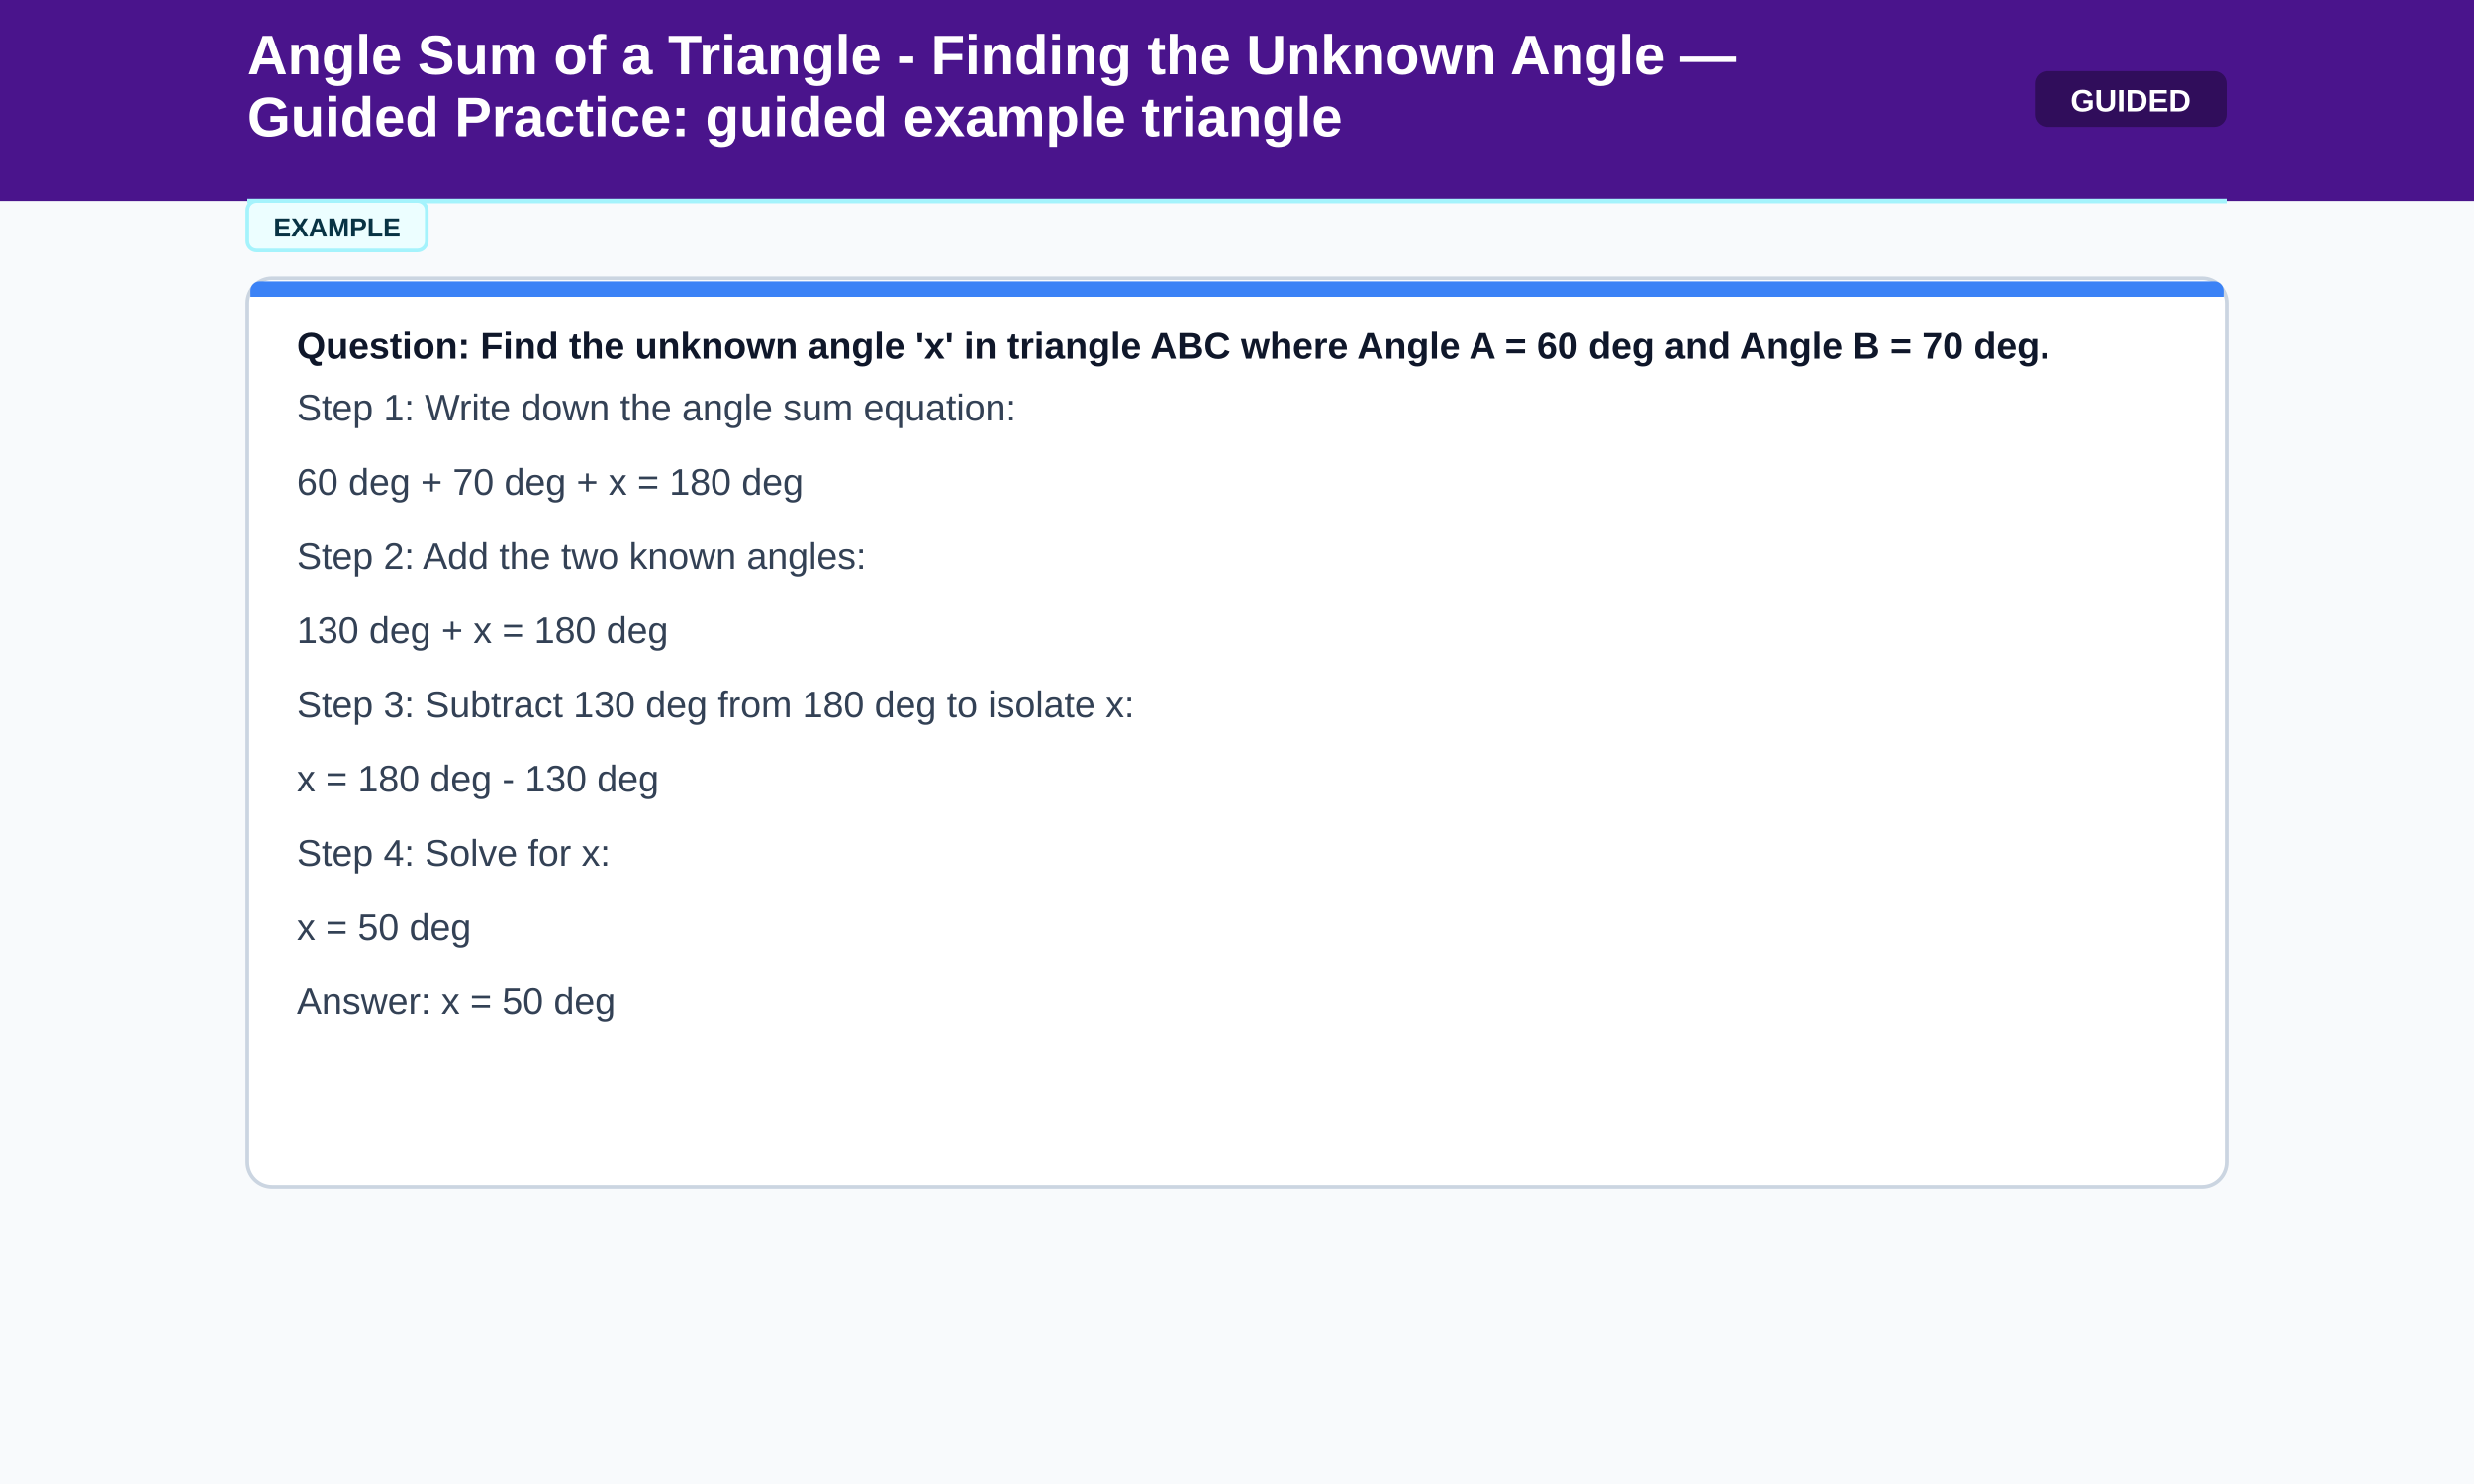
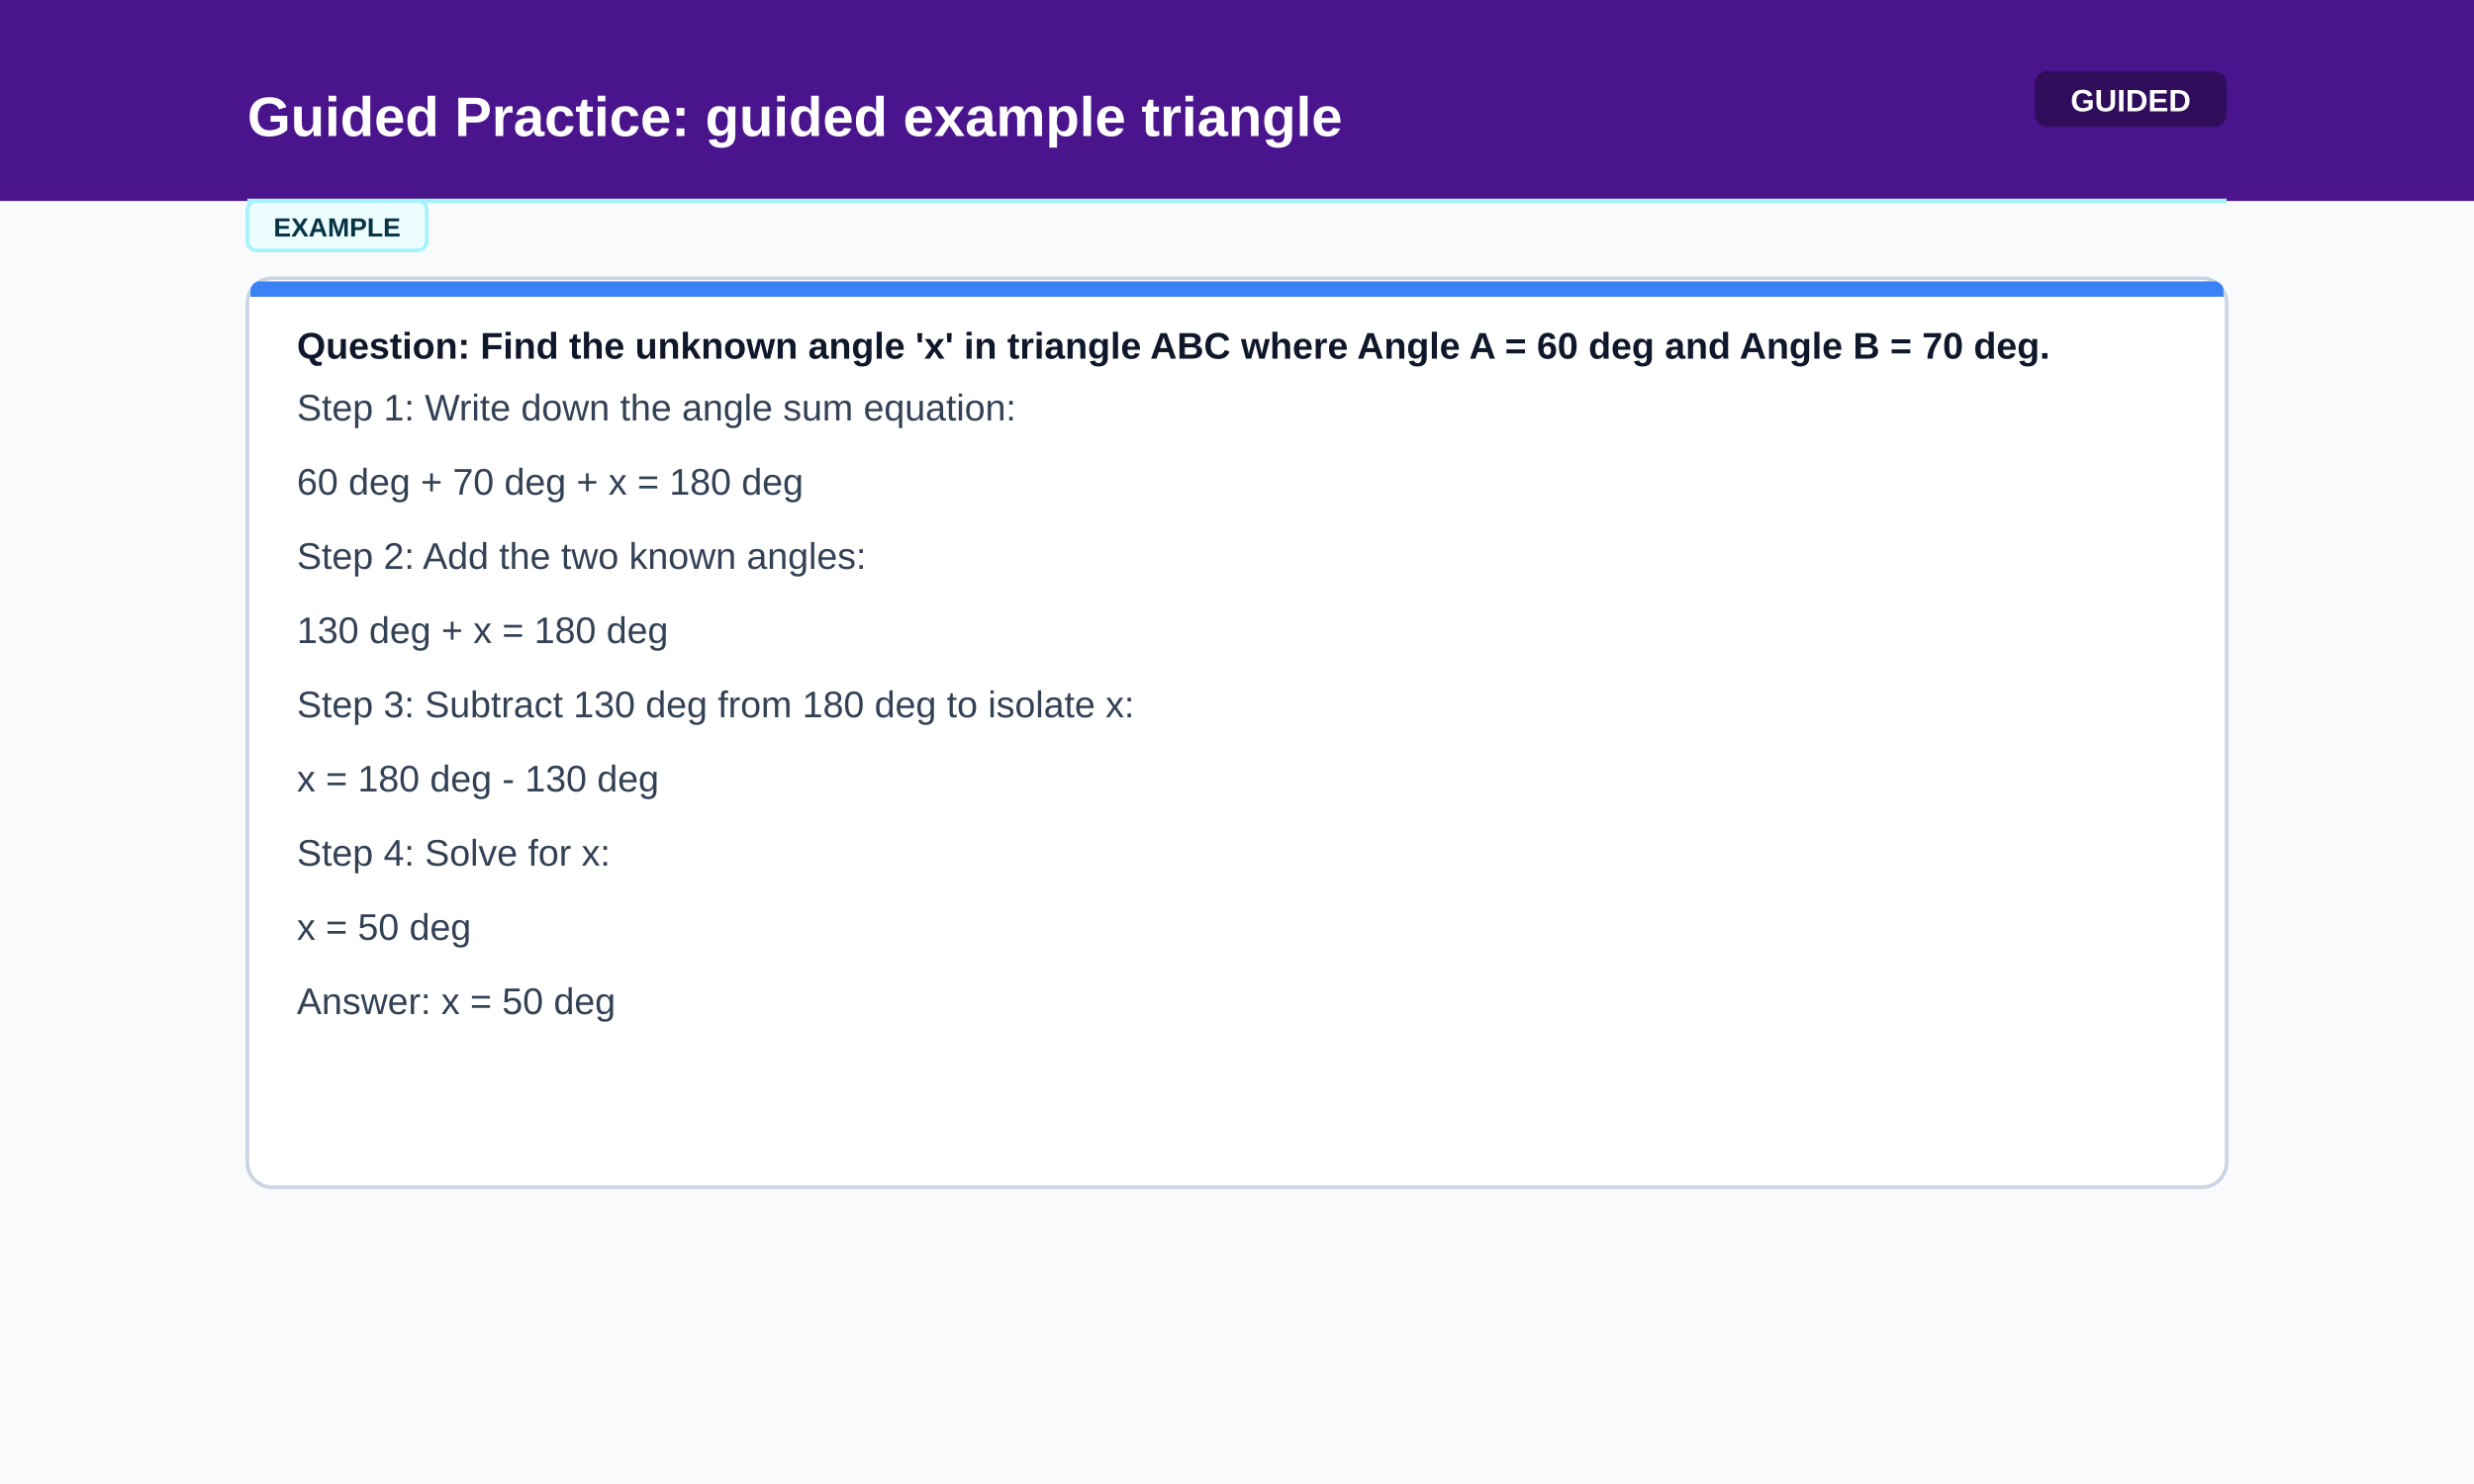
<svg xmlns="http://www.w3.org/2000/svg" width="800" height="480">
  <rect width="800" height="480" fill="#f8fafc" />
  <rect width="800" height="65" fill="#4A148C" />
-   <text x="80" y="24" font-family="Arial, sans-serif" font-size="18" font-weight="bold" fill="#FFFFFF" text-anchor="start">Angle Sum of a Triangle - Finding the Unknown Angle —</text>
  <text x="80" y="44" font-family="Arial, sans-serif" font-size="18" font-weight="bold" fill="#FFFFFF" text-anchor="start">Guided Practice: guided example triangle</text>
  <rect x="658" y="23" width="62" height="18" rx="4" fill="#000000" opacity="0.35" />
  <text x="689" y="36" font-family="Arial, sans-serif" font-size="10" font-weight="bold" fill="#FFFFFF" text-anchor="middle">GUIDED</text>
  <line x1="80" y1="65" x2="720" y2="65" stroke="#a5f3fc" stroke-width="1.5" />
  <rect x="80" y="65" width="58" height="16" rx="3" fill="#ecfeff" stroke="#a5f3fc" stroke-width="1.2" />
  <text x="109" y="76.5" font-family="Arial, sans-serif" font-size="8.5" font-weight="bold" fill="#083344" text-anchor="middle">EXAMPLE</text>
  <rect x="80" y="90" width="640" height="294" rx="8" fill="#ffffff" stroke="#cbd5e1" stroke-width="1.2" />
  <path d="M 81 94 A 3 3 0 0 1 84 91 L 716 91 A 3 3 0 0 1 716 91 A 3 3 0 0 1 719 94 L 719 96 L 81 96 Z" fill="#3b82f6" />
  <text x="96" y="116" font-family="Arial, sans-serif" font-size="12" font-weight="bold" fill="#0f172a" text-anchor="start">Question: Find the unknown angle 'x' in triangle ABC where Angle A = 60 deg and Angle B = 70 deg.</text>
  <text x="96" y="136" font-family="Arial, sans-serif" font-size="12" font-weight="normal" fill="#334155" text-anchor="start">Step 1: Write down the angle sum equation:</text>
  <text x="96" y="160" font-family="Arial, sans-serif" font-size="12" font-weight="normal" fill="#334155" text-anchor="start">        60 deg + 70 deg + x = 180 deg</text>
  <text x="96" y="184" font-family="Arial, sans-serif" font-size="12" font-weight="normal" fill="#334155" text-anchor="start">Step 2: Add the two known angles:</text>
  <text x="96" y="208" font-family="Arial, sans-serif" font-size="12" font-weight="normal" fill="#334155" text-anchor="start">        130 deg + x = 180 deg</text>
  <text x="96" y="232" font-family="Arial, sans-serif" font-size="12" font-weight="normal" fill="#334155" text-anchor="start">Step 3: Subtract 130 deg from 180 deg to isolate x:</text>
  <text x="96" y="256" font-family="Arial, sans-serif" font-size="12" font-weight="normal" fill="#334155" text-anchor="start">        x = 180 deg - 130 deg</text>
  <text x="96" y="280" font-family="Arial, sans-serif" font-size="12" font-weight="normal" fill="#334155" text-anchor="start">Step 4: Solve for x:</text>
  <text x="96" y="304" font-family="Arial, sans-serif" font-size="12" font-weight="normal" fill="#334155" text-anchor="start">        x = 50 deg</text>
  <text x="96" y="328" font-family="Arial, sans-serif" font-size="12" font-weight="normal" fill="#334155" text-anchor="start">Answer: x = 50 deg</text>
  <text x="96" y="352" font-family="Arial, sans-serif" font-size="12" font-weight="normal" fill="#334155" text-anchor="start" />
</svg>
